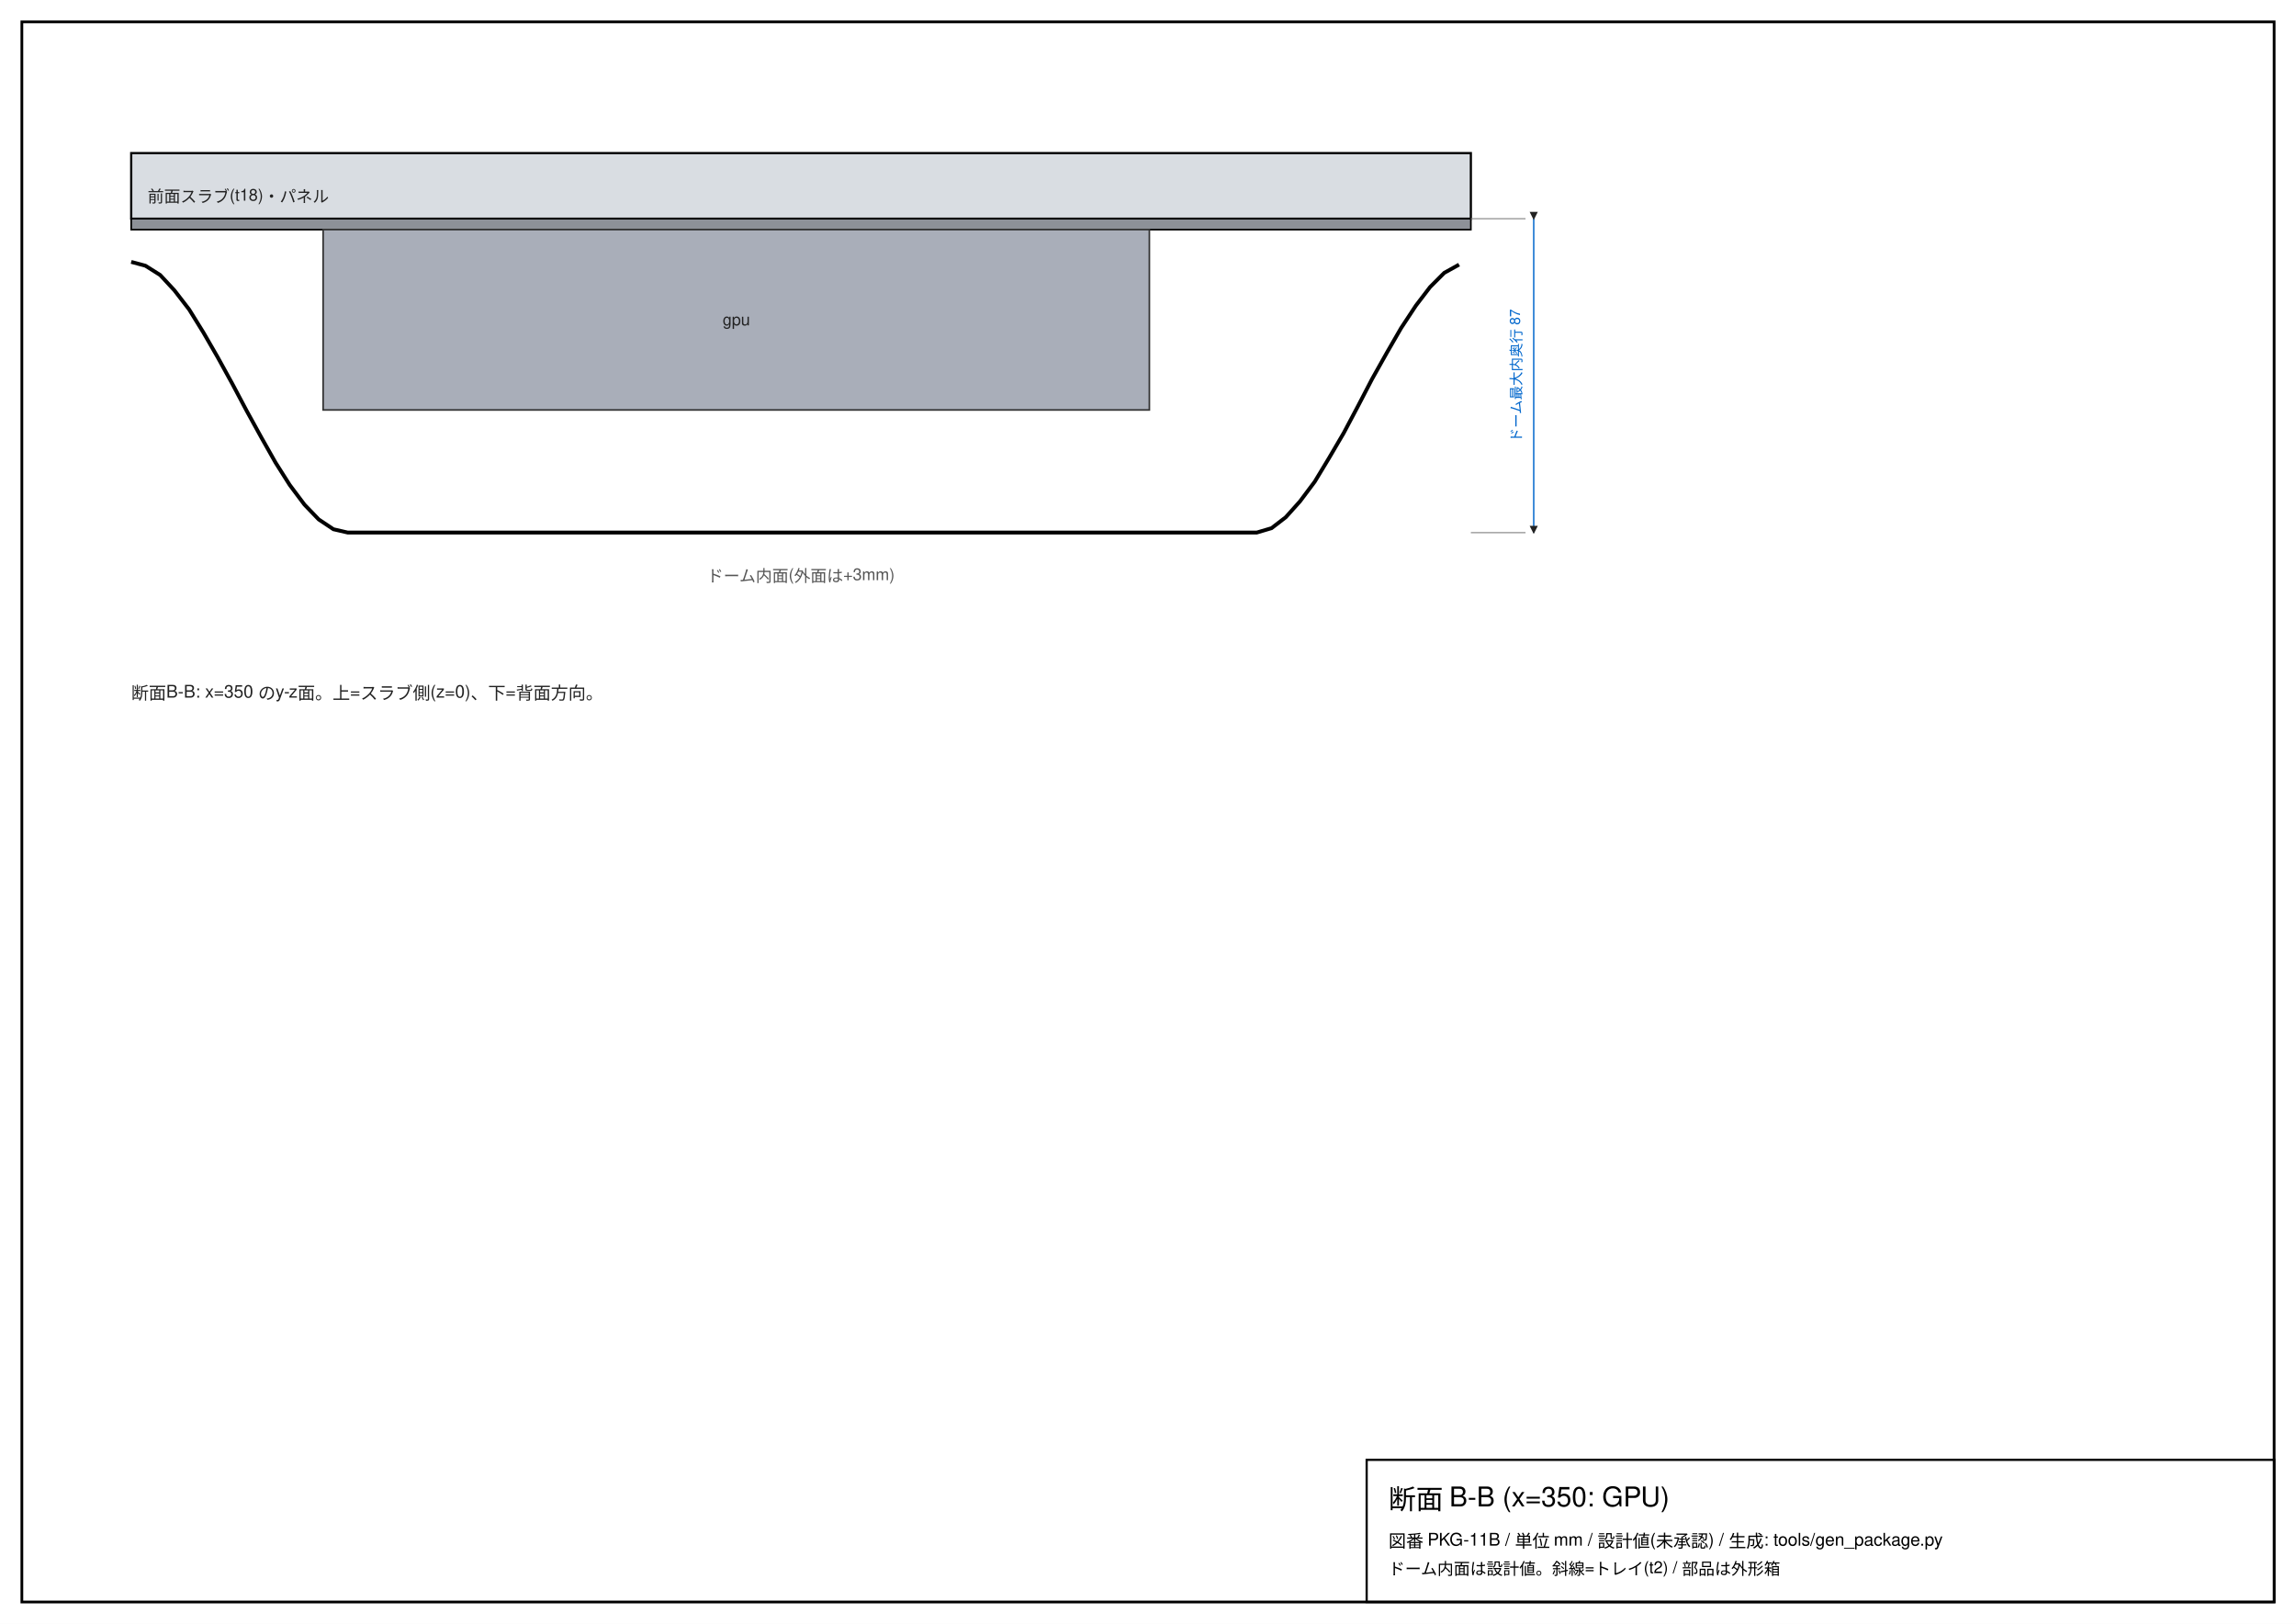
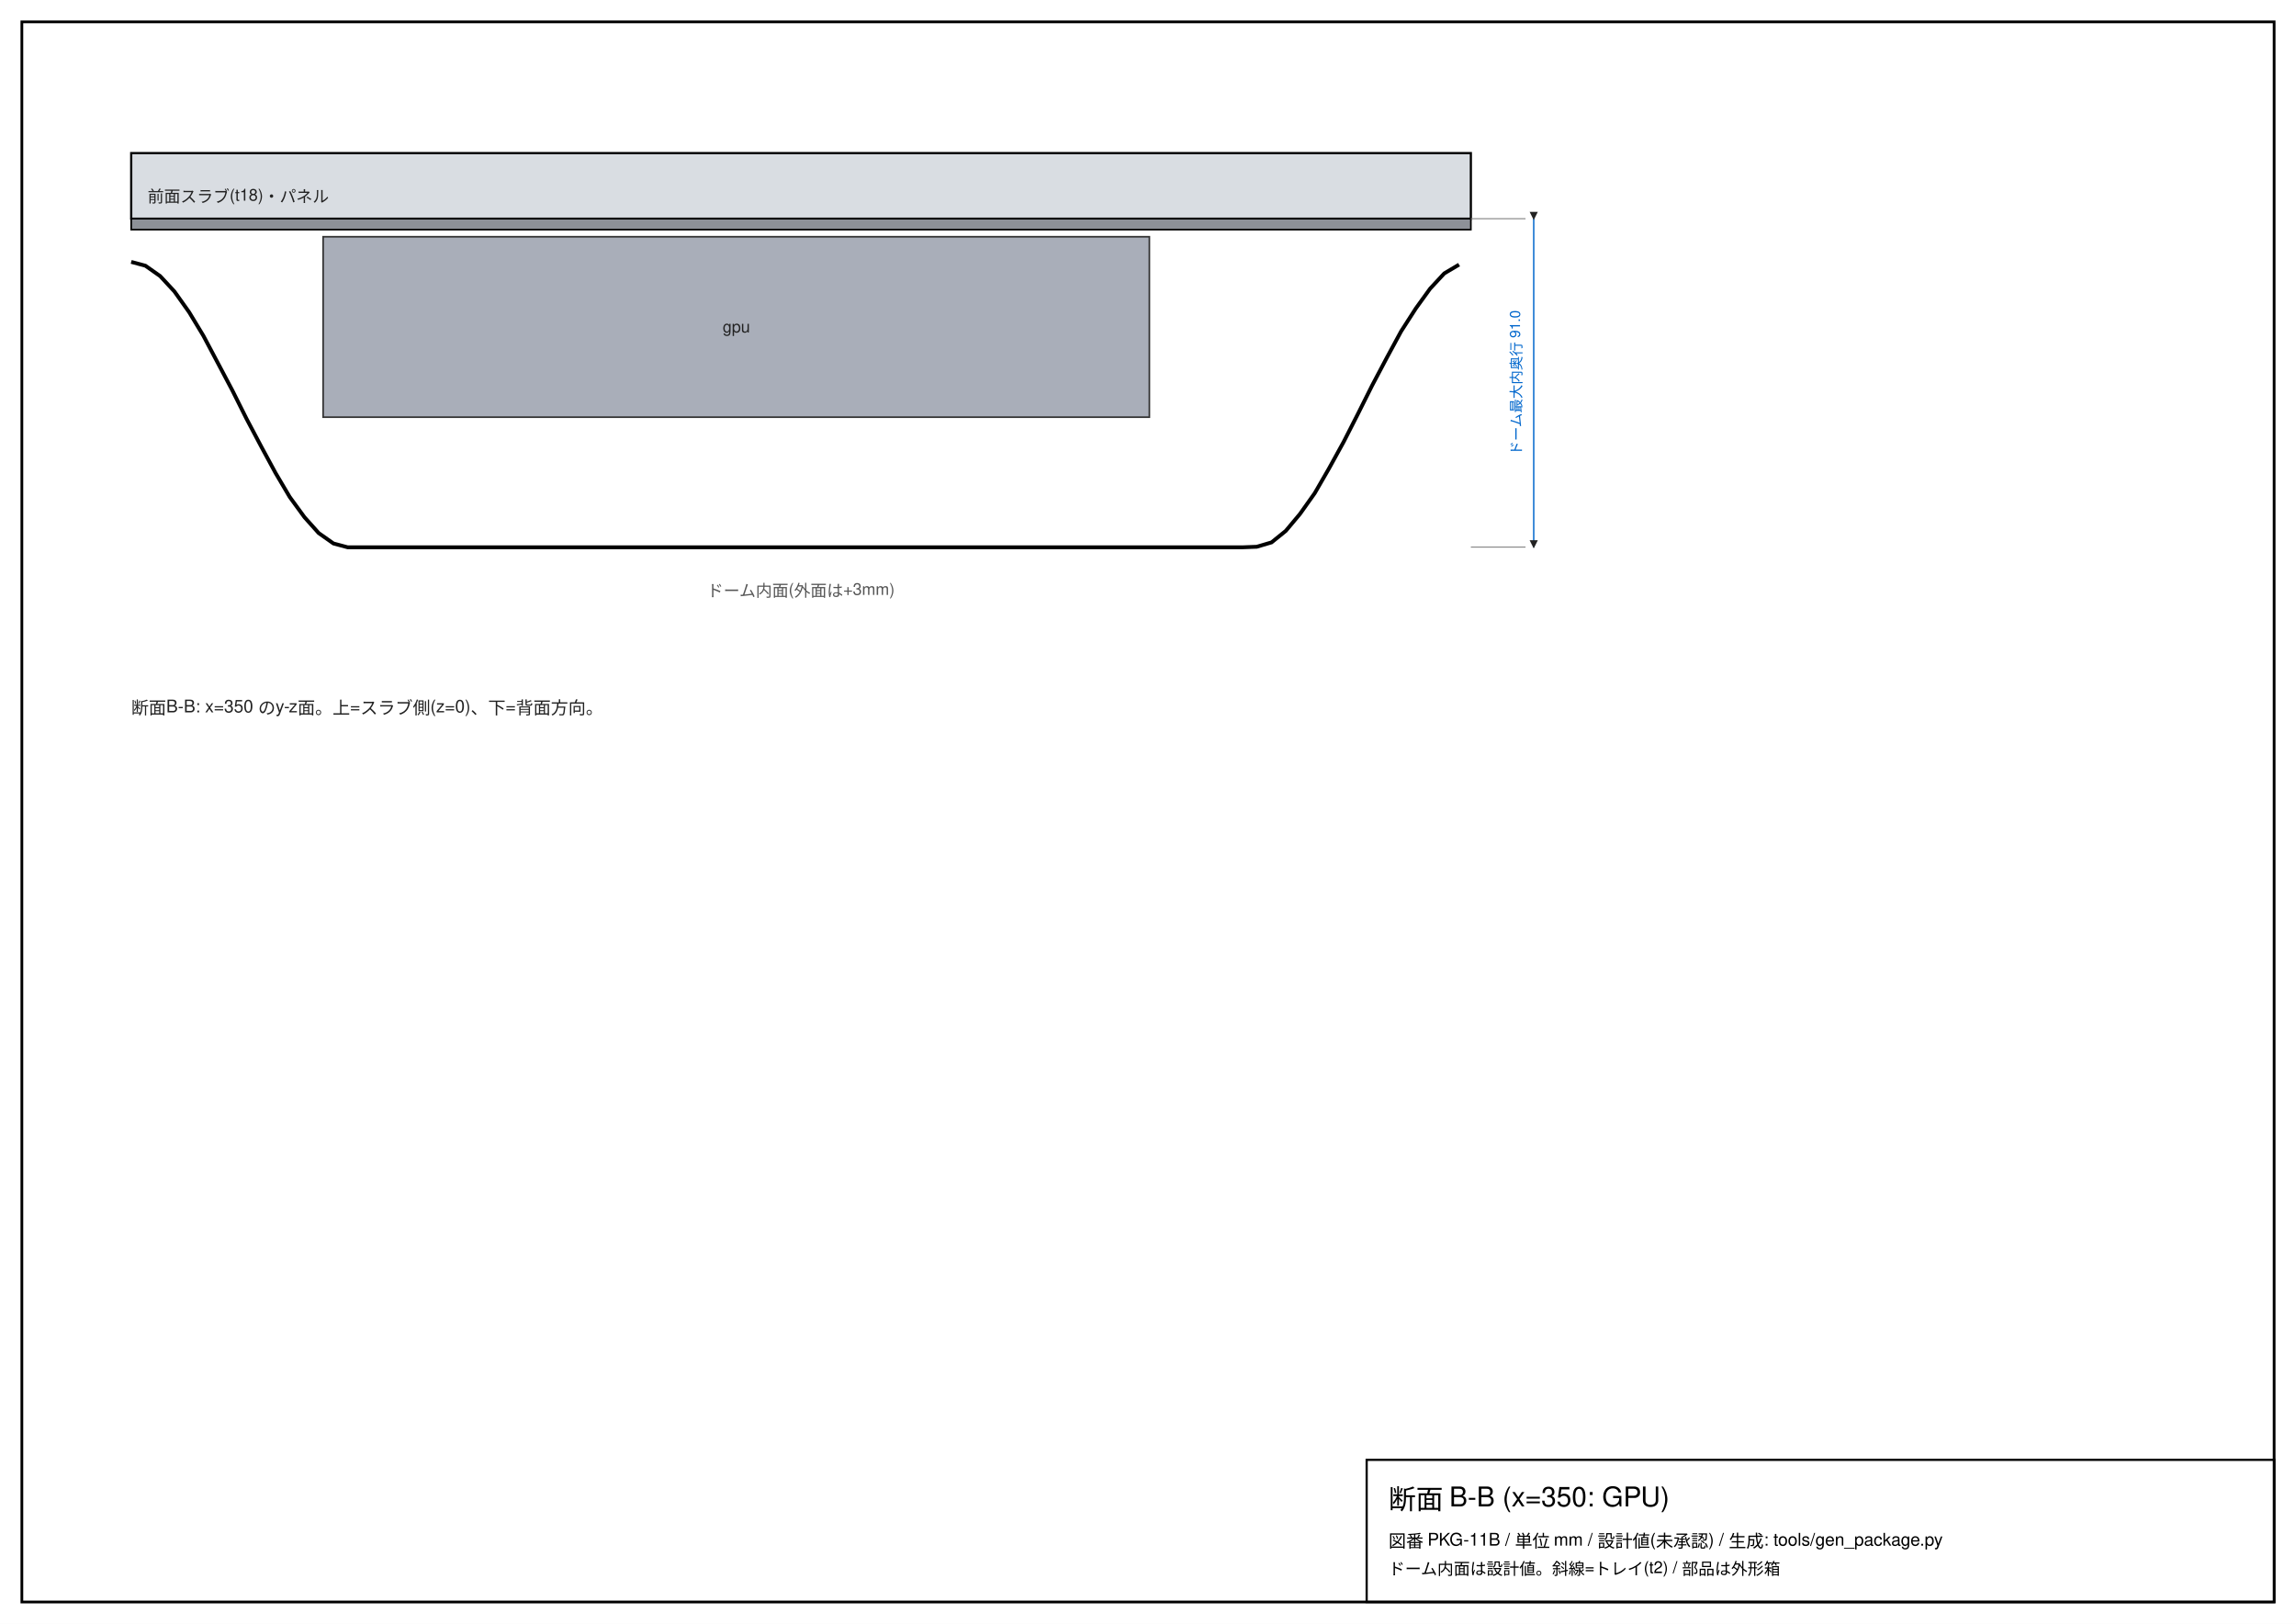
<svg xmlns="http://www.w3.org/2000/svg" viewBox="0 0 420 297" font-family="Helvetica,Arial,sans-serif">
  <defs>
    <marker id="ar" markerWidth="6" markerHeight="6" refX="5" refY="3" orient="auto">
      <path d="M0,0 L6,3 L0,6 z" fill="#222" />
    </marker>
    <marker id="ag" markerWidth="6" markerHeight="6" refX="5" refY="3" orient="auto">
      <path d="M0,0 L6,3 L0,6 z" fill="#1a7f37" />
    </marker>
  </defs>
  <rect width="100%" height="100%" fill="#fff" />
  <rect x="4" y="4" width="412" height="289" fill="none" stroke="#000" stroke-width=".5" />
  <rect x="250" y="267" width="166" height="26" fill="none" stroke="#000" stroke-width=".4" />
  <text x="254" y="276" font-size="5">断面 B-B (x=350: GPU)</text>
  <text x="254" y="283" font-size="3.2">図番 PKG-11B / 単位 mm / 設計値(未承認) / 生成: tools/gen_package.py</text>
  <text x="254" y="288" font-size="3">ドーム内面は設計値。斜線=トレイ(t2) / 部品は外形箱</text>
  <rect x="24.00" y="28.00" width="245.06" height="12.00" rx="0" fill="#d9dde2" fill-opacity="1" stroke="#000" stroke-width="0.4" />
  <text x="27.0" y="37.0" font-size="3" text-anchor="start" fill="#222">前面スラブ(t18)・パネル</text>
-   <polyline points="24.0,47.9 26.6,48.6 29.3,50.3 31.9,53.1 34.6,56.6 37.2,60.8 39.8,65.3 42.5,70.2 45.1,75.1 47.8,80.0 50.4,84.6 53.0,88.7 55.7,92.3 58.3,95.0 61.0,96.8 63.6,97.4 66.2,97.4 68.9,97.4 71.5,97.4 74.2,97.4 76.8,97.4 79.4,97.4 82.1,97.4 84.7,97.4 87.4,97.4 90.0,97.4 92.6,97.4 95.3,97.4 97.9,97.4 100.6,97.4 103.2,97.4 105.8,97.4 108.5,97.4 111.1,97.4 113.8,97.4 116.4,97.4 119.0,97.4 121.7,97.4 124.3,97.4 127.0,97.4 129.6,97.4 132.2,97.4 134.9,97.4 137.5,97.4 140.2,97.4 142.8,97.4 145.4,97.4 148.1,97.4 150.7,97.4 153.4,97.4 156.0,97.4 158.6,97.4 161.3,97.4 163.9,97.4 166.6,97.4 169.2,97.4 171.8,97.4 174.5,97.4 177.1,97.4 179.8,97.4 182.4,97.4 185.0,97.4 187.7,97.4 190.3,97.4 193.0,97.4 195.6,97.4 198.2,97.4 200.9,97.4 203.5,97.4 206.2,97.4 208.8,97.4 211.4,97.4 214.1,97.4 216.7,97.4 219.4,97.4 222.0,97.4 224.6,97.4 227.3,97.4 229.9,97.4 232.6,96.6 235.2,94.6 237.8,91.7 240.5,88.1 243.1,83.8 245.8,79.2 248.4,74.3 251.0,69.3 253.7,64.5 256.3,60.0 259.0,55.9 261.6,52.5 264.2,49.9 266.9,48.4" fill="none" stroke="#000" stroke-width=".7" />
-   <text x="146.5" y="106.4" font-size="3" text-anchor="middle" fill="#555">ドーム内面(外面は+3mm)</text>
+   <polyline points="24.0,47.9 26.6,48.6 29.3,50.5 31.9,53.3 34.6,57.1 37.2,61.4 39.8,66.3 42.5,71.4 45.1,76.6 47.8,81.7 50.4,86.5 53.0,90.9 55.7,94.6 58.3,97.5 61.0,99.4 63.6,100.1 66.2,100.1 68.9,100.1 71.5,100.1 74.2,100.1 76.8,100.1 79.4,100.1 82.1,100.1 84.7,100.1 87.4,100.1 90.0,100.1 92.6,100.1 95.3,100.1 97.9,100.1 100.6,100.1 103.2,100.1 105.8,100.1 108.5,100.1 111.1,100.1 113.8,100.1 116.4,100.1 119.0,100.1 121.7,100.1 124.3,100.1 127.0,100.1 129.6,100.1 132.2,100.1 134.9,100.1 137.5,100.1 140.2,100.1 142.8,100.1 145.4,100.1 148.1,100.1 150.7,100.1 153.4,100.1 156.0,100.1 158.6,100.1 161.3,100.1 163.9,100.1 166.6,100.1 169.2,100.1 171.8,100.1 174.5,100.1 177.1,100.1 179.8,100.1 182.4,100.1 185.0,100.1 187.7,100.1 190.3,100.1 193.0,100.1 195.6,100.1 198.2,100.1 200.9,100.1 203.5,100.1 206.2,100.1 208.8,100.1 211.4,100.1 214.1,100.1 216.7,100.1 219.4,100.1 222.0,100.1 224.6,100.1 227.3,100.1 229.9,100.0 232.6,99.2 235.2,97.1 237.8,94.0 240.5,90.2 243.1,85.7 245.8,80.8 248.4,75.7 251.0,70.5 253.7,65.4 256.3,60.6 259.0,56.4 261.6,52.8 264.2,50.0 266.9,48.4" fill="none" stroke="#000" stroke-width=".7" />
+   <text x="146.5" y="109.1" font-size="3" text-anchor="middle" fill="#555">ドーム内面(外面は+3mm)</text>
  <rect x="24.00" y="40.00" width="245.06" height="2.00" rx="0" fill="#8d9198" fill-opacity="1" stroke="#000" stroke-width="0.3" />
-   <rect x="59.11" y="41.98" width="151.14" height="33.00" rx="0" fill="#9aa0ad" fill-opacity="0.85" stroke="#333" stroke-width="0.3" />
-   <text x="134.7" y="59.5" font-size="3" text-anchor="middle" fill="#222">gpu</text>
+   <rect x="59.11" y="43.30" width="151.14" height="33.00" rx="0" fill="#9aa0ad" fill-opacity="0.85" stroke="#333" stroke-width="0.3" />
+   <text x="134.7" y="60.8" font-size="3" text-anchor="middle" fill="#222">gpu</text>
  <line x1="269.06" y1="40.00" x2="279.06" y2="40.00" stroke="#888" stroke-width="0.2" />
-   <line x1="269.06" y1="97.42" x2="279.06" y2="97.42" stroke="#888" stroke-width="0.2" />
-   <line x1="280.56" y1="40.00" x2="280.56" y2="97.42" stroke="#06c" stroke-width="0.25" marker-start="url(#ar)" marker-end="url(#ar)" />
-   <text x="278.3" y="68.7" font-size="2.6" text-anchor="middle" fill="#06c" transform="rotate(-90 278.3 68.7)">ドーム最大内奥行 87</text>
-   <text x="24.0" y="127.9" font-size="3.2" text-anchor="start" fill="#222">断面B-B: x=350 のy-z面。上=スラブ側(z=0)、下=背面方向。</text>
+   <line x1="269.06" y1="100.06" x2="279.06" y2="100.06" stroke="#888" stroke-width="0.2" />
+   <line x1="280.56" y1="40.00" x2="280.56" y2="100.06" stroke="#06c" stroke-width="0.25" marker-start="url(#ar)" marker-end="url(#ar)" />
+   <text x="278.3" y="70.0" font-size="2.6" text-anchor="middle" fill="#06c" transform="rotate(-90 278.3 70.0)">ドーム最大内奥行 91.0</text>
+   <text x="24.0" y="130.6" font-size="3.2" text-anchor="start" fill="#222">断面B-B: x=350 のy-z面。上=スラブ側(z=0)、下=背面方向。</text>
</svg>
